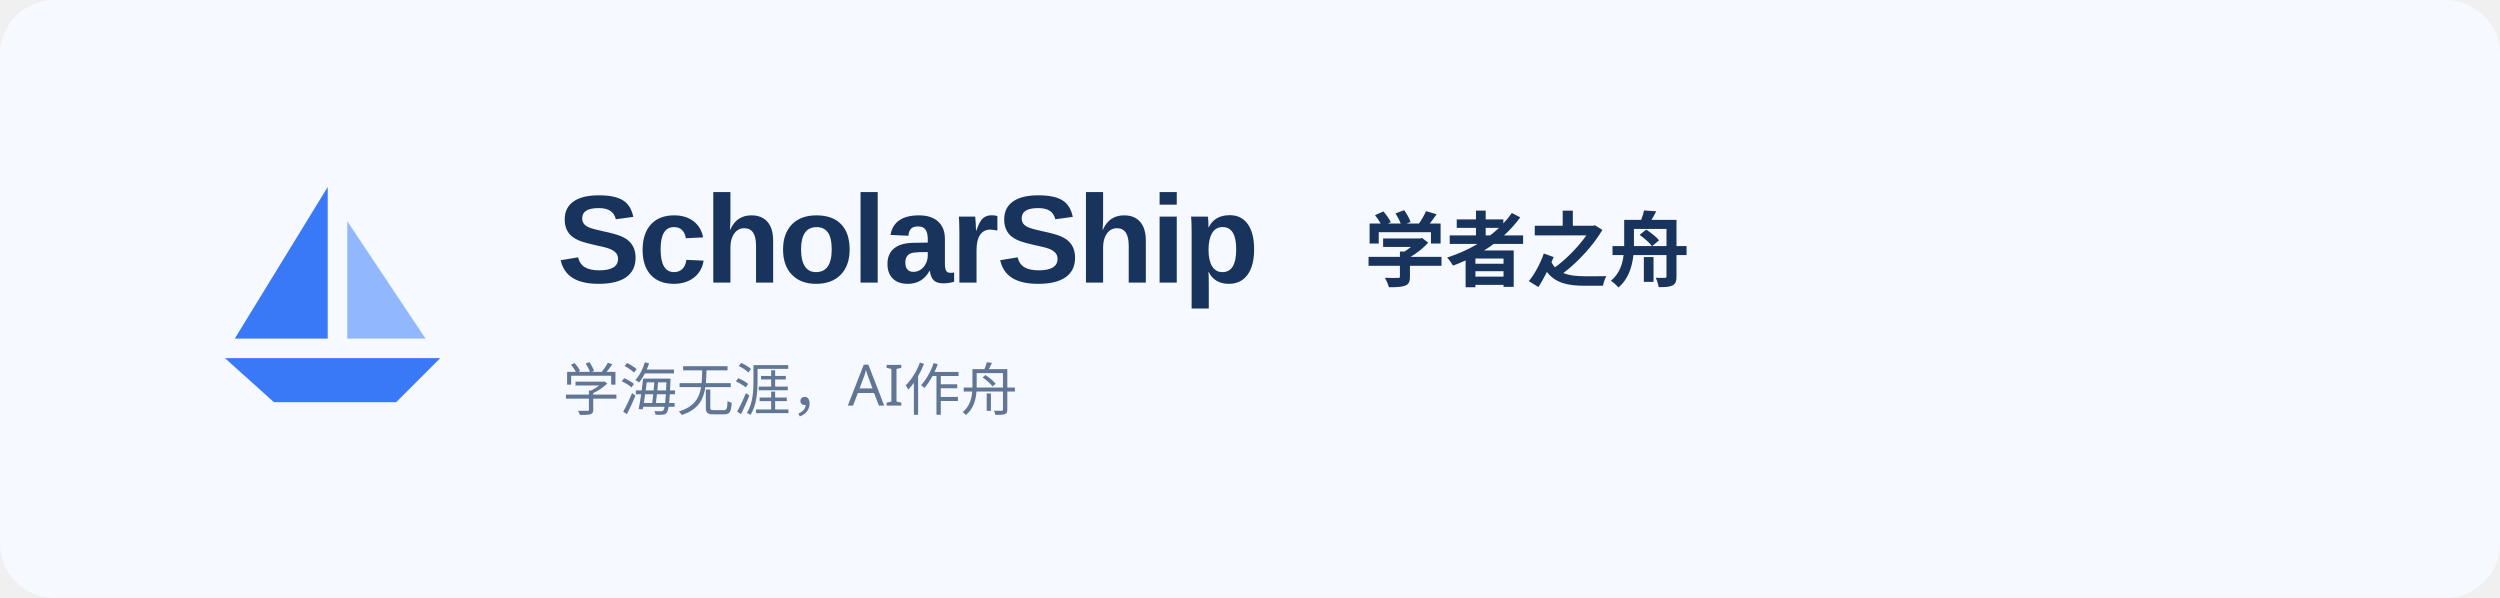
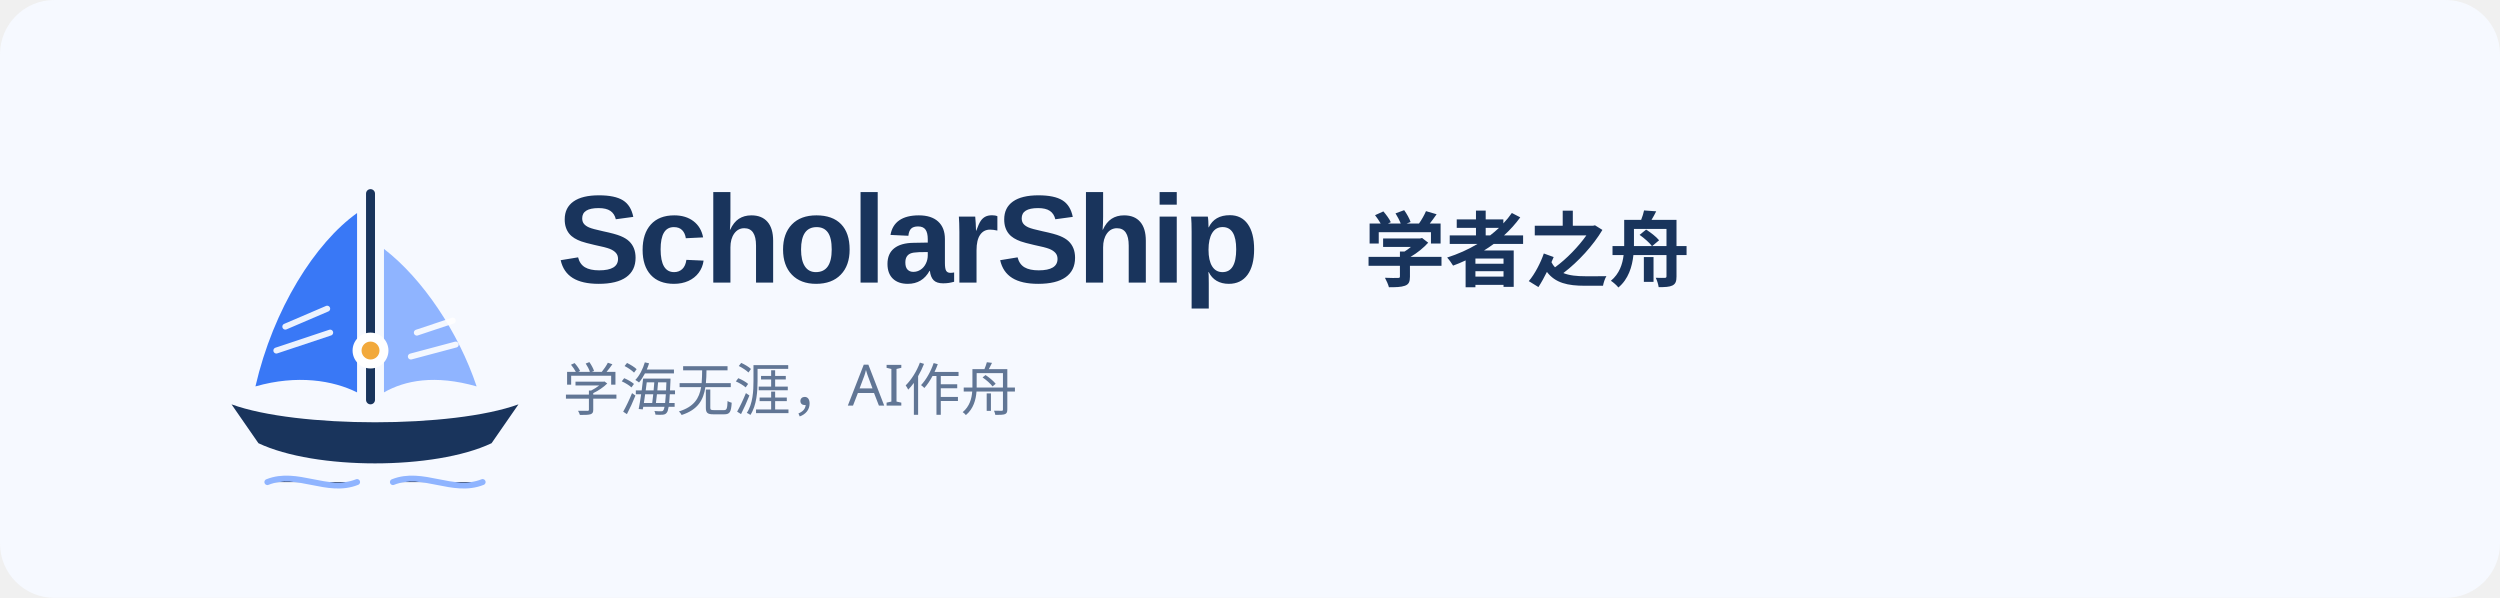
<svg xmlns="http://www.w3.org/2000/svg" width="920" height="220" viewBox="0 0 920 220" role="img" aria-labelledby="title desc">
  <rect width="920" height="220" rx="20" fill="#f6f9ff" />
-   <g transform="translate(72 58) scale(1.8)">
-     <path d="M27 6v31H8L27 6Z" fill="#3978f6" />
-     <path d="M31 13v24h16L31 13Z" fill="#91b7ff" />
-     <path d="M6 41h44l-9 9H16L6 41Z" fill="#3978f6" />
+   <g transform="translate(72 52) scale(1.1)">
+     <rect x="57" y="16" width="3" height="72" rx="1.5" fill="#19345c" />
+     <path d="M54 24 C40 34 26 56 20 82 C34 78 46 80 54 84 Z" fill="#3978f6" />
+     <path d="M30 62L44 56M27 70L45 64" stroke="#ffffff" stroke-width="2" stroke-linecap="round" opacity="0.9" />
+     <path d="M63 36 C76 46 88 64 94 82 C80 78 70 80 63 84 Z" fill="#8fb4ff" />
+     <path d="M74 64L86 60M72 72L87 68" stroke="#ffffff" stroke-width="2" stroke-linecap="round" opacity="0.9" />
+     <path d="M12 88 C34 96 86 96 108 88 L99 101 C80 110 40 110 21 101 Z" fill="#19345c" />
+     <circle cx="58.5" cy="70" r="6" fill="#ffffff" />
+     <circle cx="58.5" cy="70" r="3" fill="#f2a93b" />
+     <path d="M24 114 C34 110 44 118 54 114M66 114 C76 110 86 118 96 114" stroke="#8fb4ff" stroke-width="2" stroke-linecap="round" />
  </g>
  <text x="205" y="104" fill="#19345c" font-family="Arial, 'PingFang SC', 'Microsoft YaHei', sans-serif" font-size="46" font-weight="700" letter-spacing="-1">ScholarShip</text>
  <text x="502" y="103" fill="#19345c" font-family="'PingFang SC', 'Microsoft YaHei', sans-serif" font-size="30" font-weight="600">学者之舟</text>
  <text x="207" y="151" fill="#617695" font-family="'PingFang SC', 'Microsoft YaHei', sans-serif" font-size="21">学海无涯，AI作舟</text>
</svg>
